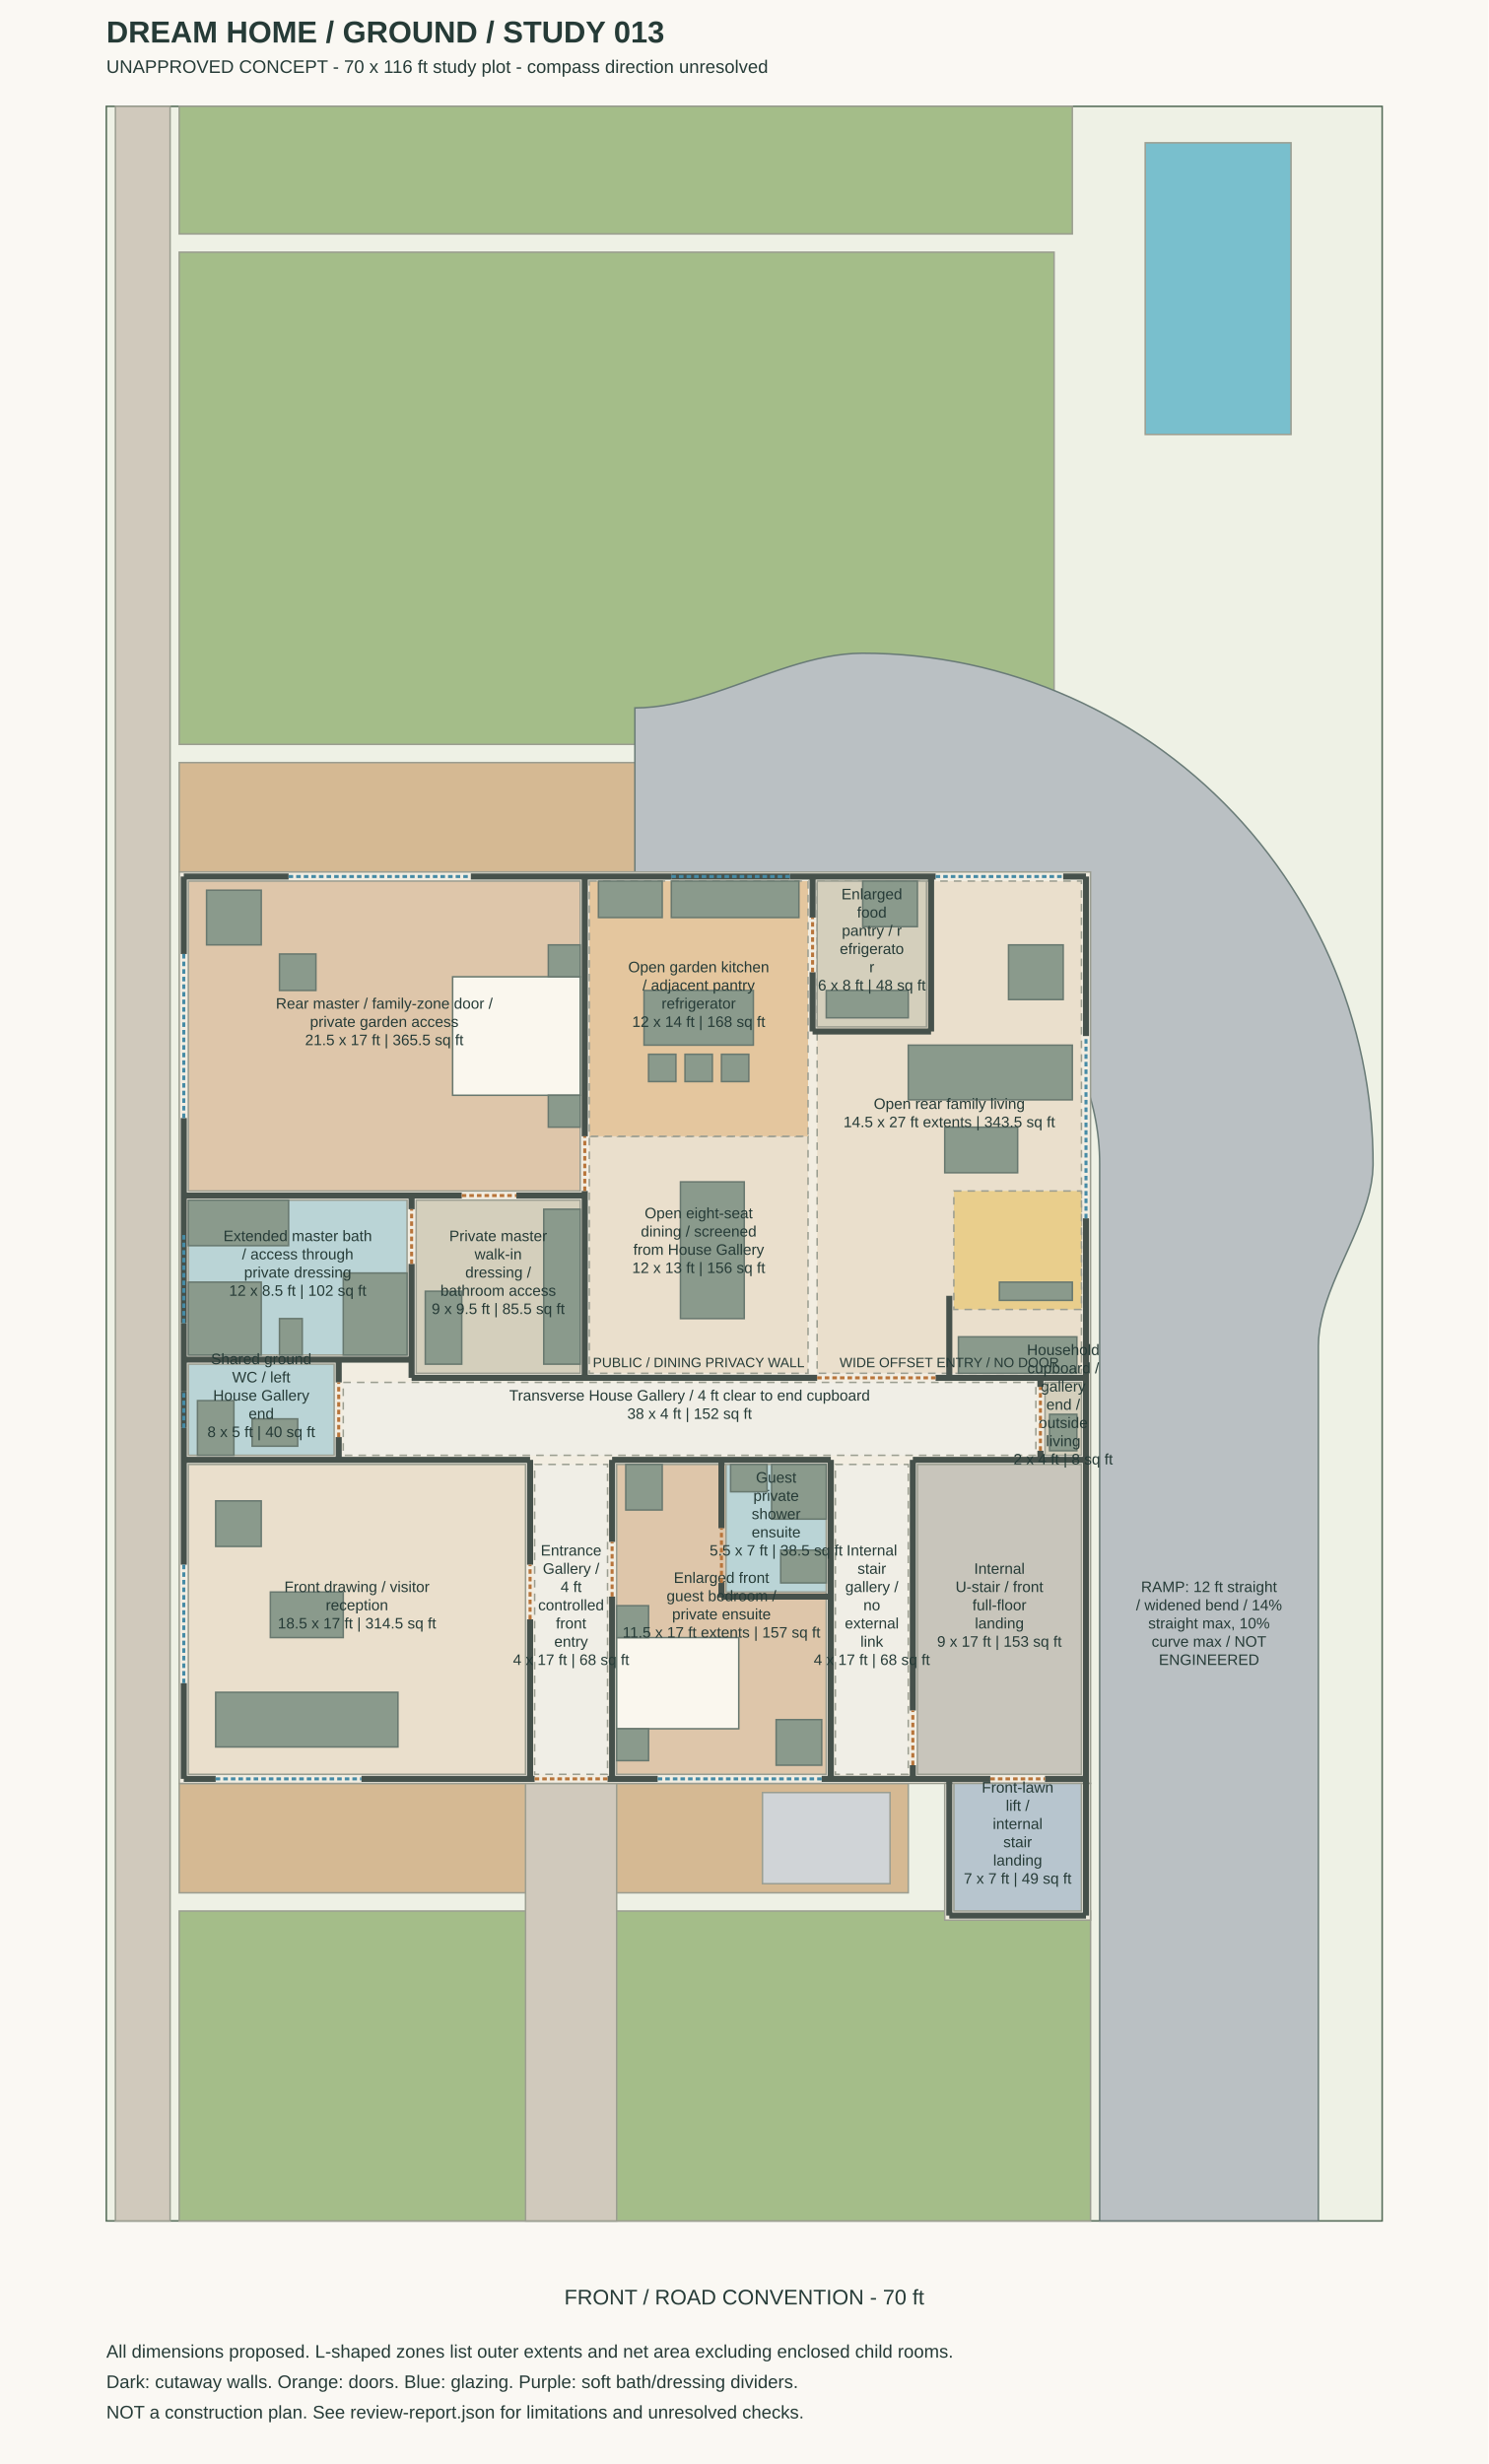
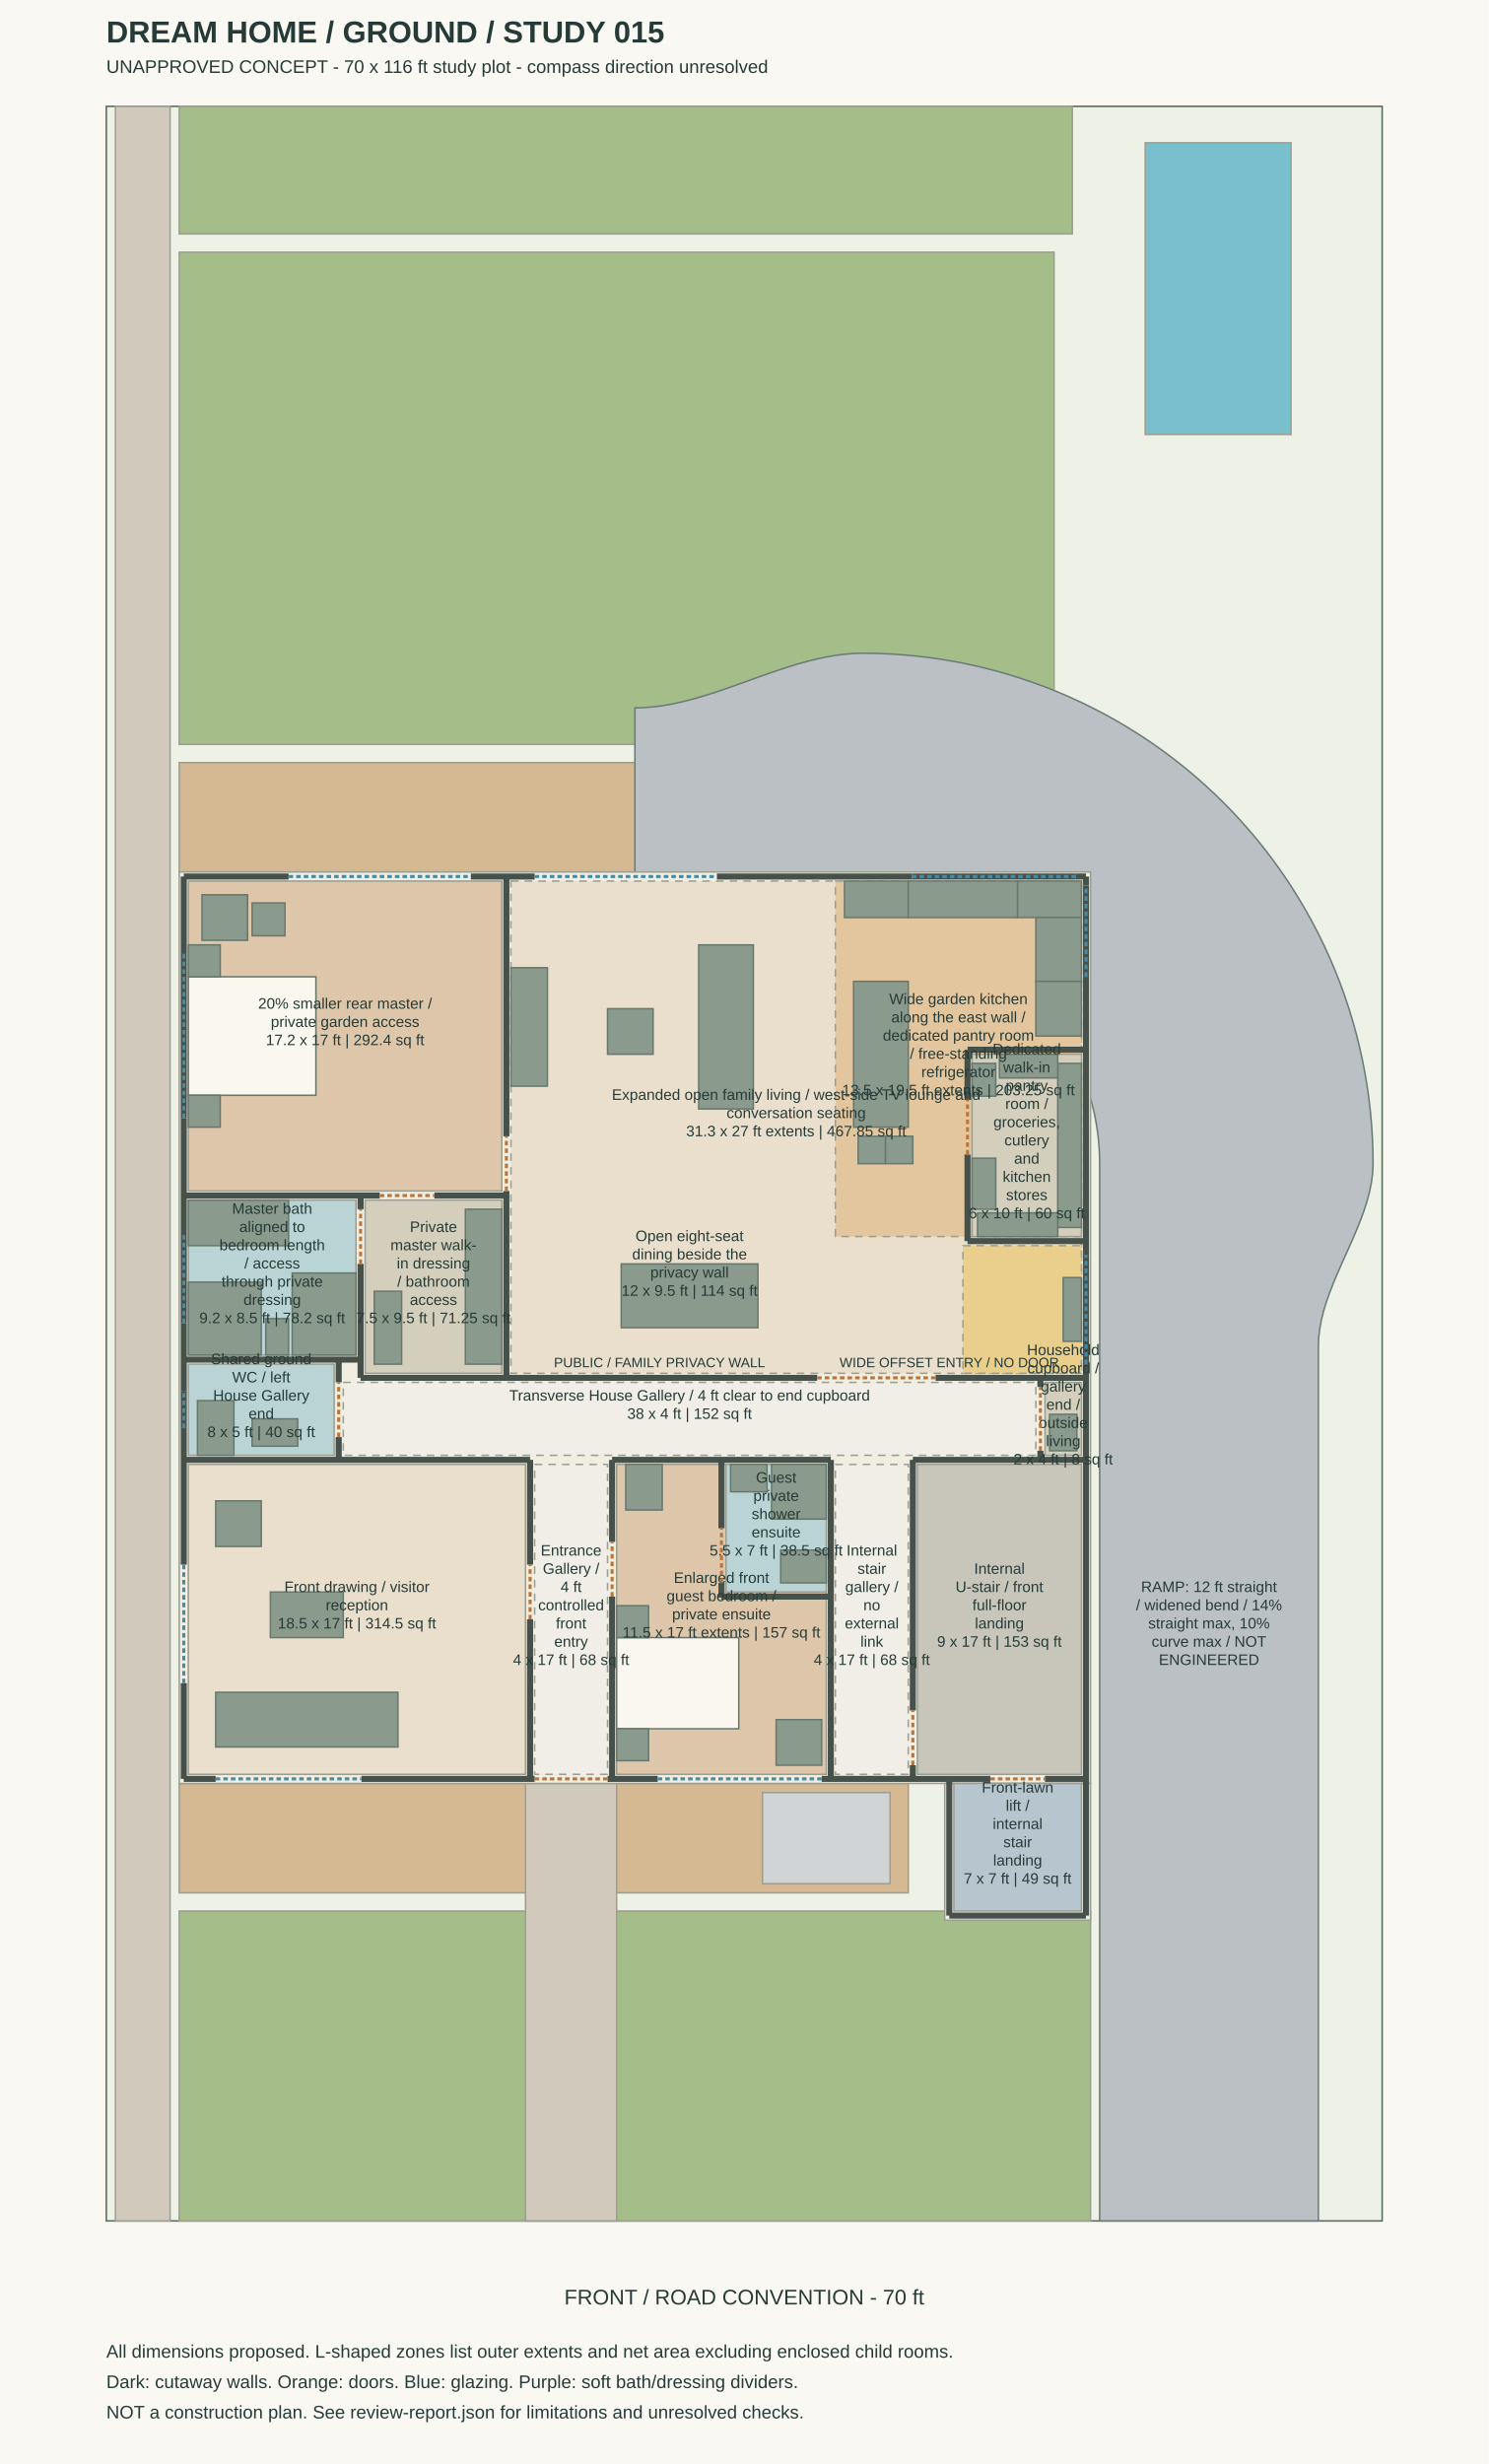
<svg xmlns="http://www.w3.org/2000/svg" width="980" height="1622" viewBox="0 0 980 1622">
  <rect width="100%" height="100%" fill="#faf8f3" />
  <style>text{font-family:Arial,sans-serif;fill:#263b37}</style>
-   <text x="70" y="28" font-size="20" font-weight="bold">DREAM HOME / GROUND / STUDY 013</text>
+   <text x="70" y="28" font-size="20" font-weight="bold">DREAM HOME / GROUND / STUDY 015</text>
  <text x="70" y="48" font-size="12">UNAPPROVED CONCEPT - 70 x 116 ft study plot - compass direction unresolved</text>
  <rect x="70" y="70" width="840" height="1392" fill="#eef1e5" stroke="#536a56" stroke-width="1" />
  <rect x="118" y="1258" width="600" height="204" fill="#a4bd89" stroke="#9b9e91" stroke-width="1" />
  <rect x="118" y="1174" width="480" height="72" fill="#d5b993" stroke="#9b9e91" stroke-width="1" />
  <rect x="118" y="502" width="600" height="72" fill="#d5b993" stroke="#9b9e91" stroke-width="1" />
  <rect x="118" y="166" width="576" height="324" fill="#a4bd89" stroke="#9b9e91" stroke-width="1" />
  <rect x="118" y="70" width="588" height="84" fill="#a4bd89" stroke="#9b9e91" stroke-width="1" />
  <rect x="754" y="94" width="96" height="192" fill="#79bfcd" stroke="#9b9e91" stroke-width="1" />
  <rect x="502" y="1180.0" width="84" height="60" fill="#d0d4d7" stroke="#9b9e91" stroke-width="1" />
  <rect x="76.0" y="70" width="36" height="1392" fill="#d0c9bc" stroke="#9b9e91" stroke-width="1" />
  <rect x="346" y="1174" width="60" height="288" fill="#d0c9bc" stroke="#9b9e91" stroke-width="1" />
  <polygon data-role="curved-driveway" points="724.000,1462.000 724.000,1456.009 724.000,1450.018 724.000,1444.028 724.000,1438.037 724.000,1432.046 724.000,1426.055 724.000,1420.065 724.000,1414.074 724.000,1408.083 724.000,1402.092 724.000,1396.102 724.000,1390.111 724.000,1384.120 724.000,1378.129 724.000,1372.139 724.000,1366.148 724.000,1366.000 724.000,1360.157 724.000,1354.166 724.000,1348.176 724.000,1342.185 724.000,1336.194 724.000,1330.203 724.000,1324.213 724.000,1318.222 724.000,1312.231 724.000,1306.240 724.000,1300.250 724.000,1294.259 724.000,1288.268 724.000,1282.277 724.000,1276.287 724.000,1270.296 724.000,1270.000 724.000,1264.305 724.000,1258.314 724.000,1252.324 724.000,1246.333 724.000,1240.342 724.000,1234.351 724.000,1228.361 724.000,1222.370 724.000,1216.379 724.000,1210.388 724.000,1204.398 724.000,1198.407 724.000,1192.416 724.000,1186.425 724.000,1180.435 724.000,1174.444 724.000,1168.453 724.000,1162.462 724.000,1156.472 724.000,1150.481 724.000,1144.490 724.000,1138.499 724.000,1132.509 724.000,1126.518 724.000,1120.527 724.000,1114.536 724.000,1108.546 724.000,1102.555 724.000,1096.564 724.000,1090.573 724.000,1084.582 724.000,1078.592 724.000,1072.601 724.000,1066.610 724.000,1060.619 724.000,1054.629 724.000,1048.638 724.000,1042.647 724.000,1036.656 724.000,1030.666 724.000,1024.675 724.000,1018.684 724.000,1012.693 724.000,1006.703 724.000,1000.712 724.000,994.721 724.000,988.730 724.000,982.740 724.000,976.749 724.000,970.758 724.000,964.767 724.000,958.777 724.000,952.786 724.000,946.795 724.000,940.804 724.000,934.814 724.000,928.823 724.000,922.832 724.000,916.841 724.000,910.851 724.000,904.860 724.000,898.869 724.000,892.878 724.000,886.888 724.000,886.000 724.000,880.897 724.000,874.906 724.000,868.915 724.000,862.925 724.000,862.000 724.000,856.934 724.000,850.943 724.000,844.952 724.000,838.962 724.000,832.971 724.000,826.980 724.000,820.989 724.000,814.999 724.000,809.008 724.000,803.017 724.000,797.026 724.000,791.036 724.000,785.045 724.000,779.054 724.000,773.063 724.000,767.073 724.000,766.000 723.964,762.635 723.821,758.539 723.572,754.448 723.214,750.364 722.750,746.292 722.179,742.233 721.501,738.191 720.718,734.167 719.829,730.166 718.835,726.190 717.737,722.241 716.536,718.322 715.232,714.436 713.826,710.586 712.320,706.774 710.714,703.002 709.010,699.275 707.208,695.593 705.310,691.960 703.318,688.378 701.232,684.850 699.054,681.378 696.785,677.964 694.428,674.611 691.983,671.321 689.453,668.096 686.839,664.939 684.143,661.852 681.367,658.836 678.512,655.895 675.581,653.030 672.576,650.242 669.499,647.535 666.351,644.909 663.136,642.367 659.855,639.910 657.738,638.395 656.511,637.540 653.105,635.259 649.641,633.069 646.120,630.970 642.546,628.964 638.920,627.053 635.245,625.237 631.524,623.519 627.759,621.900 623.952,620.379 620.107,618.960 616.226,617.641 612.312,616.426 608.367,615.313 604.394,614.305 600.396,613.401 597.745,612.862 596.376,612.602 592.336,611.910 588.279,611.324 584.208,610.844 580.126,610.472 576.036,610.207 571.940,610.050 568.000,610.000 567.769,610.000 561.778,610.000 555.787,610.000 549.797,610.000 543.806,610.000 537.815,610.000 531.824,610.000 525.834,610.000 519.843,610.000 513.852,610.000 507.861,610.000 501.871,610.000 495.880,610.000 489.889,610.000 483.898,610.000 477.908,610.000 471.917,610.000 465.926,610.000 459.935,610.000 453.945,610.000 447.954,610.000 441.963,610.000 435.972,610.000 429.982,610.000 423.991,610.000 418.000,610.000 418.000,466.000 423.991,465.832 429.982,465.348 435.972,464.573 441.963,463.537 447.954,462.267 453.945,460.789 459.935,459.132 465.926,457.323 471.917,455.390 477.908,453.360 483.898,451.261 489.889,449.119 495.880,446.964 501.871,444.821 507.861,442.720 513.852,440.687 519.843,438.749 525.834,436.935 531.824,435.272 537.815,433.787 543.806,432.508 549.797,431.462 555.787,430.677 561.778,430.181 567.769,430.000 568.000,430.000 576.487,430.107 585.309,430.446 594.118,431.017 602.910,431.818 611.678,432.851 620.415,434.114 629.117,435.605 632.067,436.164 637.776,437.325 646.387,439.271 654.943,441.444 663.440,443.840 671.871,446.458 680.230,449.298 688.512,452.356 696.711,455.630 704.820,459.119 712.836,462.819 720.751,466.729 728.561,470.845 736.260,475.165 743.842,479.686 751.304,484.405 758.639,489.318 761.282,491.158 765.842,494.422 772.908,499.713 779.834,505.189 786.613,510.844 793.241,516.676 799.713,522.679 806.026,528.851 812.174,535.186 818.154,541.681 823.961,548.330 829.591,555.130 835.041,562.076 840.306,569.162 845.384,576.384 850.270,583.737 854.961,591.215 859.453,598.815 863.745,606.530 867.833,614.355 871.713,622.284 875.384,630.313 878.843,638.436 882.087,646.646 885.114,654.939 887.923,663.309 890.510,671.749 892.875,680.255 895.016,688.820 896.930,697.438 898.618,706.103 900.078,714.810 901.308,723.552 902.308,732.323 903.077,741.118 903.615,749.930 903.922,758.753 904.000,766.000 903.991,767.073 903.641,773.063 902.815,779.054 901.568,785.045 899.953,791.036 898.025,797.026 895.836,803.017 893.442,809.008 890.895,814.999 888.250,820.989 885.559,826.980 882.877,832.971 880.258,838.962 877.755,844.952 875.422,850.943 873.313,856.934 871.744,862.000 871.482,862.925 869.981,868.915 868.866,874.906 868.190,880.897 868.000,886.000 868.000,886.888 868.000,892.878 868.000,898.869 868.000,904.860 868.000,910.851 868.000,916.841 868.000,922.832 868.000,928.823 868.000,934.814 868.000,940.804 868.000,946.795 868.000,952.786 868.000,958.777 868.000,964.767 868.000,970.758 868.000,976.749 868.000,982.740 868.000,988.730 868.000,994.721 868.000,1000.712 868.000,1006.703 868.000,1012.693 868.000,1018.684 868.000,1024.675 868.000,1030.666 868.000,1036.656 868.000,1042.647 868.000,1048.638 868.000,1054.629 868.000,1060.619 868.000,1066.610 868.000,1072.601 868.000,1078.592 868.000,1084.582 868.000,1090.573 868.000,1096.564 868.000,1102.555 868.000,1108.546 868.000,1114.536 868.000,1120.527 868.000,1126.518 868.000,1132.509 868.000,1138.499 868.000,1144.490 868.000,1150.481 868.000,1156.472 868.000,1162.462 868.000,1168.453 868.000,1174.444 868.000,1180.435 868.000,1186.425 868.000,1192.416 868.000,1198.407 868.000,1204.398 868.000,1210.388 868.000,1216.379 868.000,1222.370 868.000,1228.361 868.000,1234.351 868.000,1240.342 868.000,1246.333 868.000,1252.324 868.000,1258.314 868.000,1264.305 868.000,1270.000 868.000,1270.296 868.000,1276.287 868.000,1282.277 868.000,1288.268 868.000,1294.259 868.000,1300.250 868.000,1306.240 868.000,1312.231 868.000,1318.222 868.000,1324.213 868.000,1330.203 868.000,1336.194 868.000,1342.185 868.000,1348.176 868.000,1354.166 868.000,1360.157 868.000,1366.000 868.000,1366.148 868.000,1372.139 868.000,1378.129 868.000,1384.120 868.000,1390.111 868.000,1396.102 868.000,1402.092 868.000,1408.083 868.000,1414.074 868.000,1420.065 868.000,1426.055 868.000,1432.046 868.000,1438.037 868.000,1444.028 868.000,1450.018 868.000,1456.009 868.000,1462.000" fill="#bac0c3" stroke="#697b77" stroke-width="1" />
  <text x="796.0" y="1048.0" text-anchor="middle" font-size="10">RAMP: 12 ft straight</text>
  <text x="796.0" y="1060.0" text-anchor="middle" font-size="10">/ widened bend / 14%</text>
  <text x="796.0" y="1072.0" text-anchor="middle" font-size="10">straight max, 10%</text>
  <text x="796.0" y="1084.0" text-anchor="middle" font-size="10">curve max / NOT</text>
  <text x="796.0" y="1096.0" text-anchor="middle" font-size="10">ENGINEERED</text>
  <rect x="118" y="574" width="600" height="600" fill="#f2ede1" stroke="#9b9e91" stroke-width="1" />
  <rect x="622" y="1174.0" width="96" height="90.0" fill="#f2ede1" stroke="#9b9e91" stroke-width="1" />
  <rect x="124.0" y="964.0" width="222.0" height="204" fill="#eadfcc" stroke="#9b9e91" stroke-width="1" />
  <rect x="352.0" y="964.0" width="48" height="204" fill="#f0eee6" stroke="#9b9e91" stroke-width="1" stroke-dasharray="5 4" />
  <rect x="406" y="964.0" width="138.0" height="204" fill="#dec6aa" stroke="#9b9e91" stroke-width="1" />
  <rect x="478" y="964.0" width="66.0" height="84" fill="#bad4d6" stroke="#9b9e91" stroke-width="1" />
  <rect x="124.0" y="898" width="96" height="60" fill="#bad4d6" stroke="#9b9e91" stroke-width="1" />
  <rect x="226" y="910" width="456" height="48" fill="#f0eee6" stroke="#9b9e91" stroke-width="1" stroke-dasharray="5 4" />
  <rect x="550" y="964.0" width="48" height="204" fill="#f0eee6" stroke="#9b9e91" stroke-width="1" stroke-dasharray="5 4" />
  <rect x="604.0" y="964.0" width="108" height="204" fill="#c8c5bb" stroke="#9b9e91" stroke-width="1" />
  <rect x="628.0" y="1174" width="84" height="84" fill="#b7c5ce" stroke="#9b9e91" stroke-width="1" />
-   <rect x="388.0" y="748.0" width="144" height="156" fill="#eadfcc" stroke="#9b9e91" stroke-width="1" stroke-dasharray="5 4" />
+   <rect x="382" y="784.0" width="144" height="114.0" fill="#eadfcc" stroke="#9b9e91" stroke-width="1" stroke-dasharray="5 4" />
  <rect x="688.0" y="910" width="24" height="48" fill="#d4cfbc" stroke="#9b9e91" stroke-width="1" />
-   <rect x="538" y="580.0" width="174.0" height="324" fill="#eadfcc" stroke="#9b9e91" stroke-width="1" stroke-dasharray="5 4" />
-   <rect x="628.0" y="784.0" width="84" height="78.0" fill="#e9ce8c" stroke="#9b9e91" stroke-width="1" stroke-dasharray="5 4" />
-   <rect x="124.0" y="580.0" width="258.0" height="204" fill="#dec6aa" stroke="#9b9e91" stroke-width="1" />
-   <rect x="274" y="790.0" width="108" height="114.0" fill="#d4cfbc" stroke="#9b9e91" stroke-width="1" />
-   <rect x="124.0" y="790.0" width="144" height="102.0" fill="#bad4d6" stroke="#9b9e91" stroke-width="1" />
-   <rect x="388.0" y="580.0" width="144" height="168" fill="#e4c69e" stroke="#9b9e91" stroke-width="1" stroke-dasharray="5 4" />
-   <rect x="538" y="580.0" width="72" height="96" fill="#d4cfbc" stroke="#9b9e91" stroke-width="1" />
+   <rect x="336.4" y="580.0" width="375.6" height="324" fill="#eadfcc" stroke="#9b9e91" stroke-width="1" stroke-dasharray="5 4" />
+   <rect x="634" y="820.0" width="78.0" height="84" fill="#e9ce8c" stroke="#9b9e91" stroke-width="1" stroke-dasharray="5 4" />
+   <rect x="124.0" y="580.0" width="206.4" height="204" fill="#dec6aa" stroke="#9b9e91" stroke-width="1" />
+   <rect x="240.4" y="790.0" width="90.0" height="114.0" fill="#d4cfbc" stroke="#9b9e91" stroke-width="1" />
+   <rect x="124.0" y="790.0" width="110.4" height="102.0" fill="#bad4d6" stroke="#9b9e91" stroke-width="1" />
+   <rect x="550" y="580.0" width="162.0" height="234.0" fill="#e4c69e" stroke="#9b9e91" stroke-width="1" stroke-dasharray="5 4" />
+   <rect x="640.0" y="694" width="72" height="120" fill="#d4cfbc" stroke="#9b9e91" stroke-width="1" />
  <rect x="142" y="1114" width="120" height="36" fill="#8a9a8c" stroke="#68786f" stroke-width="1" />
  <rect x="178" y="1048.0" width="48" height="30.0" fill="#8a9a8c" stroke="#68786f" stroke-width="1" />
  <rect x="142" y="988.0" width="30.0" height="30.0" fill="#8a9a8c" stroke="#68786f" stroke-width="1" />
  <rect x="406" y="1078" width="80.4" height="60" fill="#faf7ee" stroke="#68786f" stroke-width="1" />
  <rect x="406" y="1138.0" width="21.0" height="21.0" fill="#8a9a8c" stroke="#68786f" stroke-width="1" />
  <rect x="406" y="1057.0" width="21.0" height="21.0" fill="#8a9a8c" stroke="#68786f" stroke-width="1" />
  <rect x="412.0" y="964.0" width="24" height="30.0" fill="#8a9a8c" stroke="#68786f" stroke-width="1" />
  <rect x="511.0" y="1132.0" width="30.0" height="30.0" fill="#8a9a8c" stroke="#68786f" stroke-width="1" />
  <rect x="514" y="1020.4" width="30.0" height="21.6" fill="#8a9a8c" stroke="#68786f" stroke-width="1" />
  <rect x="481.0" y="964.0" width="24" height="18.0" fill="#8a9a8c" stroke="#68786f" stroke-width="1" />
  <rect x="508.0" y="964.0" width="36" height="36" fill="#8a9a8c" stroke="#68786f" stroke-width="1" />
  <rect x="691.0" y="931.0" width="18.0" height="24" fill="#8a9a8c" stroke="#68786f" stroke-width="1" />
-   <rect x="298" y="643.0" width="84" height="78.0" fill="#faf7ee" stroke="#68786f" stroke-width="1" />
-   <rect x="361.0" y="721.0" width="21.0" height="21.0" fill="#8a9a8c" stroke="#68786f" stroke-width="1" />
-   <rect x="361.0" y="622.0" width="21.0" height="21.0" fill="#8a9a8c" stroke="#68786f" stroke-width="1" />
-   <rect x="136.0" y="586" width="36" height="36" fill="#8a9a8c" stroke="#68786f" stroke-width="1" />
-   <rect x="184.0" y="628.0" width="24" height="24" fill="#8a9a8c" stroke="#68786f" stroke-width="1" />
-   <rect x="280.0" y="850" width="24" height="48" fill="#8a9a8c" stroke="#68786f" stroke-width="1" />
-   <rect x="358" y="796.0" width="24" height="102.0" fill="#8a9a8c" stroke="#68786f" stroke-width="1" />
-   <rect x="226" y="838.0" width="42.0" height="54.0" fill="#8a9a8c" stroke="#68786f" stroke-width="1" />
-   <rect x="184.0" y="868.0" width="15.0" height="24" fill="#8a9a8c" stroke="#68786f" stroke-width="1" />
+   <rect x="124.0" y="643.0" width="84" height="78.0" fill="#faf7ee" stroke="#68786f" stroke-width="1" />
+   <rect x="124.0" y="721.0" width="21.0" height="21.0" fill="#8a9a8c" stroke="#68786f" stroke-width="1" />
+   <rect x="124.0" y="622.0" width="21.0" height="21.0" fill="#8a9a8c" stroke="#68786f" stroke-width="1" />
+   <rect x="133.0" y="589.0" width="30.0" height="30.0" fill="#8a9a8c" stroke="#68786f" stroke-width="1" />
+   <rect x="166" y="594.4" width="21.6" height="21.6" fill="#8a9a8c" stroke="#68786f" stroke-width="1" />
+   <rect x="246.4" y="850" width="18.0" height="48" fill="#8a9a8c" stroke="#68786f" stroke-width="1" />
+   <rect x="306.4" y="796.0" width="24" height="102.0" fill="#8a9a8c" stroke="#68786f" stroke-width="1" />
+   <rect x="192.4" y="838.0" width="42.0" height="54.0" fill="#8a9a8c" stroke="#68786f" stroke-width="1" />
+   <rect x="175.0" y="868.0" width="15.0" height="24" fill="#8a9a8c" stroke="#68786f" stroke-width="1" />
  <rect x="124.0" y="790.0" width="66.0" height="30.0" fill="#8a9a8c" stroke="#68786f" stroke-width="1" />
  <rect x="124.0" y="844.0" width="48" height="48" fill="#8a9a8c" stroke="#68786f" stroke-width="1" />
-   <rect x="394" y="580.0" width="42.0" height="24" fill="#8a9a8c" stroke="#68786f" stroke-width="1" />
-   <rect x="442" y="580.0" width="84" height="24" fill="#8a9a8c" stroke="#68786f" stroke-width="1" />
-   <rect x="568.0" y="580.0" width="36" height="30.0" fill="#8a9a8c" stroke="#68786f" stroke-width="1" />
-   <rect x="424.0" y="652.0" width="72" height="36" fill="#8a9a8c" stroke="#68786f" stroke-width="1" />
-   <rect x="427.0" y="694.0" width="18.0" height="18.0" fill="#8a9a8c" stroke="#68786f" stroke-width="1" />
-   <rect x="451.0" y="694.0" width="18.0" height="18.0" fill="#8a9a8c" stroke="#68786f" stroke-width="1" />
-   <rect x="475.0" y="694.0" width="18.0" height="18.0" fill="#8a9a8c" stroke="#68786f" stroke-width="1" />
-   <rect x="544.0" y="652.0" width="54.0" height="18.0" fill="#8a9a8c" stroke="#68786f" stroke-width="1" />
+   <rect x="556.0" y="580.0" width="42.0" height="24" fill="#8a9a8c" stroke="#68786f" stroke-width="1" />
+   <rect x="598" y="580.0" width="72" height="24" fill="#8a9a8c" stroke="#68786f" stroke-width="1" />
+   <rect x="670" y="580.0" width="42.0" height="24" fill="#8a9a8c" stroke="#68786f" stroke-width="1" />
+   <rect x="682" y="604.0" width="30.0" height="42.0" fill="#8a9a8c" stroke="#68786f" stroke-width="1" />
+   <rect x="682" y="646" width="30.0" height="36" fill="#8a9a8c" stroke="#68786f" stroke-width="1" />
+   <rect x="562" y="646" width="36" height="96" fill="#8a9a8c" stroke="#68786f" stroke-width="1" />
+   <rect x="565.0" y="748.0" width="18.0" height="18.0" fill="#8a9a8c" stroke="#68786f" stroke-width="1" />
+   <rect x="583.0" y="748.0" width="18.0" height="18.0" fill="#8a9a8c" stroke="#68786f" stroke-width="1" />
+   <rect x="696.4" y="700.0" width="15.6" height="108" fill="#8a9a8c" stroke="#68786f" stroke-width="1" />
+   <rect x="643.6" y="798.4" width="52.8" height="15.6" fill="#8a9a8c" stroke="#68786f" stroke-width="1" />
+   <rect x="658" y="694.0" width="38.4" height="15.6" fill="#8a9a8c" stroke="#68786f" stroke-width="1" />
+   <rect x="640.0" y="762.4" width="15.6" height="33.6" fill="#8a9a8c" stroke="#68786f" stroke-width="1" />
+   <rect x="640.0" y="700.0" width="15.6" height="21.6" fill="#8a9a8c" stroke="#68786f" stroke-width="1" />
  <rect x="130" y="922" width="24" height="36" fill="#8a9a8c" stroke="#68786f" stroke-width="1" />
  <rect x="166" y="934.0" width="30.0" height="18.0" fill="#8a9a8c" stroke="#68786f" stroke-width="1" />
-   <rect x="448.0" y="778.0" width="42.0" height="90.0" fill="#8a9a8c" stroke="#68786f" stroke-width="1" />
-   <rect x="598" y="688.0" width="108" height="36" fill="#8a9a8c" stroke="#68786f" stroke-width="1" />
-   <rect x="631.0" y="880.0" width="78.0" height="24" fill="#8a9a8c" stroke="#68786f" stroke-width="1" />
-   <rect x="622" y="742.0" width="48" height="30.0" fill="#8a9a8c" stroke="#68786f" stroke-width="1" />
-   <rect x="664.0" y="622" width="36" height="36" fill="#8a9a8c" stroke="#68786f" stroke-width="1" />
-   <rect x="658" y="844.0" width="48" height="12" fill="#8a9a8c" stroke="#68786f" stroke-width="1" />
+   <rect x="409.0" y="832.0" width="90.0" height="42.0" fill="#8a9a8c" stroke="#68786f" stroke-width="1" />
+   <rect x="460.0" y="622" width="36" height="108" fill="#8a9a8c" stroke="#68786f" stroke-width="1" />
+   <rect x="336.4" y="637.0" width="24" height="78.0" fill="#8a9a8c" stroke="#68786f" stroke-width="1" />
+   <rect x="400.0" y="664.0" width="30.0" height="30.0" fill="#8a9a8c" stroke="#68786f" stroke-width="1" />
+   <rect x="700.0" y="841.0" width="12" height="42.0" fill="#8a9a8c" stroke="#68786f" stroke-width="1" />
  <line x1="625.0" y1="1261.0" x2="715.0" y2="1261.0" stroke="#46514b" stroke-width="4" />
  <line x1="121.0" y1="1171.0" x2="142" y2="1171.0" stroke="#46514b" stroke-width="4" />
  <line x1="238" y1="1171.0" x2="352.0" y2="1171.0" stroke="#46514b" stroke-width="4" />
  <line x1="400.0" y1="1171.0" x2="433.0" y2="1171.0" stroke="#46514b" stroke-width="4" />
  <line x1="541.0" y1="1171.0" x2="652.0" y2="1171.0" stroke="#46514b" stroke-width="4" />
  <line x1="688.0" y1="1171.0" x2="715.0" y2="1171.0" stroke="#46514b" stroke-width="4" />
  <line x1="475.0" y1="1051.0" x2="547.0" y2="1051.0" stroke="#46514b" stroke-width="4" />
  <line x1="121.0" y1="961.0" x2="349.0" y2="961.0" stroke="#46514b" stroke-width="4" />
  <line x1="403.0" y1="961.0" x2="547.0" y2="961.0" stroke="#46514b" stroke-width="4" />
  <line x1="601.0" y1="961.0" x2="715.0" y2="961.0" stroke="#46514b" stroke-width="4" />
-   <line x1="271.0" y1="907.0" x2="538" y2="907.0" stroke="#46514b" stroke-width="4" />
+   <line x1="237.4" y1="907.0" x2="538" y2="907.0" stroke="#46514b" stroke-width="4" />
  <line x1="616.0" y1="907.0" x2="715.0" y2="907.0" stroke="#46514b" stroke-width="4" />
-   <line x1="121.0" y1="895.0" x2="271.0" y2="895.0" stroke="#46514b" stroke-width="4" />
-   <line x1="121.0" y1="787.0" x2="304.0" y2="787.0" stroke="#46514b" stroke-width="4" />
-   <line x1="340.0" y1="787.0" x2="385.0" y2="787.0" stroke="#46514b" stroke-width="4" />
-   <line x1="535.0" y1="679.0" x2="613.0" y2="679.0" stroke="#46514b" stroke-width="4" />
+   <line x1="121.0" y1="895.0" x2="237.4" y2="895.0" stroke="#46514b" stroke-width="4" />
+   <line x1="637.0" y1="817.0" x2="715.0" y2="817.0" stroke="#46514b" stroke-width="4" />
+   <line x1="121.0" y1="787.0" x2="250" y2="787.0" stroke="#46514b" stroke-width="4" />
+   <line x1="286" y1="787.0" x2="333.4" y2="787.0" stroke="#46514b" stroke-width="4" />
+   <line x1="637.0" y1="691.0" x2="715.0" y2="691.0" stroke="#46514b" stroke-width="4" />
  <line x1="121.0" y1="577.0" x2="190" y2="577.0" stroke="#46514b" stroke-width="4" />
-   <line x1="310" y1="577.0" x2="442" y2="577.0" stroke="#46514b" stroke-width="4" />
-   <line x1="442" y1="577.0" x2="520.0" y2="577.0" stroke="#46514b" stroke-width="4" />
-   <line x1="520.0" y1="577.0" x2="616.0" y2="577.0" stroke="#46514b" stroke-width="4" />
-   <line x1="700.0" y1="577.0" x2="715.0" y2="577.0" stroke="#46514b" stroke-width="4" />
+   <line x1="310" y1="577.0" x2="352.0" y2="577.0" stroke="#46514b" stroke-width="4" />
+   <line x1="472.0" y1="577.0" x2="600.4" y2="577.0" stroke="#46514b" stroke-width="4" />
+   <line x1="600.4" y1="577.0" x2="708.4" y2="577.0" stroke="#46514b" stroke-width="4" />
+   <line x1="708.4" y1="577.0" x2="715.0" y2="577.0" stroke="#46514b" stroke-width="4" />
  <line x1="121.0" y1="1171.0" x2="121.0" y2="1108.0" stroke="#46514b" stroke-width="4" />
  <line x1="121.0" y1="1030.0" x2="121.0" y2="940.0" stroke="#46514b" stroke-width="4" />
  <line x1="121.0" y1="940.0" x2="121.0" y2="916.0" stroke="#46514b" stroke-width="4" />
  <line x1="121.0" y1="916.0" x2="121.0" y2="871.0" stroke="#46514b" stroke-width="4" />
  <line x1="121.0" y1="871.0" x2="121.0" y2="811.0" stroke="#46514b" stroke-width="4" />
  <line x1="121.0" y1="811.0" x2="121.0" y2="736.0" stroke="#46514b" stroke-width="4" />
+   <line x1="121.0" y1="736.0" x2="121.0" y2="628.0" stroke="#46514b" stroke-width="4" />
  <line x1="121.0" y1="628.0" x2="121.0" y2="577.0" stroke="#46514b" stroke-width="4" />
  <line x1="223.0" y1="961.0" x2="223.0" y2="946" stroke="#46514b" stroke-width="4" />
  <line x1="223.0" y1="910" x2="223.0" y2="895.0" stroke="#46514b" stroke-width="4" />
-   <line x1="271.0" y1="907.0" x2="271.0" y2="832.0" stroke="#46514b" stroke-width="4" />
-   <line x1="271.0" y1="796.0" x2="271.0" y2="787.0" stroke="#46514b" stroke-width="4" />
+   <line x1="237.4" y1="907.0" x2="237.4" y2="832.0" stroke="#46514b" stroke-width="4" />
+   <line x1="237.4" y1="796.0" x2="237.4" y2="787.0" stroke="#46514b" stroke-width="4" />
+   <line x1="333.4" y1="907.0" x2="333.4" y2="784.0" stroke="#46514b" stroke-width="4" />
+   <line x1="333.4" y1="748.0" x2="333.4" y2="577.0" stroke="#46514b" stroke-width="4" />
  <line x1="349.0" y1="1171.0" x2="349.0" y2="1066" stroke="#46514b" stroke-width="4" />
  <line x1="349.0" y1="1030" x2="349.0" y2="961.0" stroke="#46514b" stroke-width="4" />
-   <line x1="385.0" y1="907.0" x2="385.0" y2="784.0" stroke="#46514b" stroke-width="4" />
-   <line x1="385.0" y1="748.0" x2="385.0" y2="577.0" stroke="#46514b" stroke-width="4" />
  <line x1="403.0" y1="1171.0" x2="403.0" y2="1051.0" stroke="#46514b" stroke-width="4" />
  <line x1="403.0" y1="1015.0" x2="403.0" y2="961.0" stroke="#46514b" stroke-width="4" />
  <line x1="475.0" y1="1051.0" x2="475.0" y2="1042" stroke="#46514b" stroke-width="4" />
  <line x1="475.0" y1="1006" x2="475.0" y2="961.0" stroke="#46514b" stroke-width="4" />
-   <line x1="535.0" y1="679.0" x2="535.0" y2="640.0" stroke="#46514b" stroke-width="4" />
-   <line x1="535.0" y1="604.0" x2="535.0" y2="577.0" stroke="#46514b" stroke-width="4" />
  <line x1="547.0" y1="1171.0" x2="547.0" y2="961.0" stroke="#46514b" stroke-width="4" />
  <line x1="601.0" y1="1171.0" x2="601.0" y2="1162" stroke="#46514b" stroke-width="4" />
  <line x1="601.0" y1="1126" x2="601.0" y2="961.0" stroke="#46514b" stroke-width="4" />
-   <line x1="613.0" y1="679.0" x2="613.0" y2="577.0" stroke="#46514b" stroke-width="4" />
  <line x1="625.0" y1="1261.0" x2="625.0" y2="1171.0" stroke="#46514b" stroke-width="4" />
-   <line x1="625.0" y1="907.0" x2="625.0" y2="853.0" stroke="#46514b" stroke-width="4" />
+   <line x1="637.0" y1="817.0" x2="637.0" y2="760.0" stroke="#46514b" stroke-width="4" />
+   <line x1="637.0" y1="724.0" x2="637.0" y2="691.0" stroke="#46514b" stroke-width="4" />
  <line x1="685.0" y1="961.0" x2="685.0" y2="955.0" stroke="#46514b" stroke-width="4" />
  <line x1="685.0" y1="913.0" x2="685.0" y2="907.0" stroke="#46514b" stroke-width="4" />
-   <line x1="715.0" y1="1261.0" x2="715.0" y2="802" stroke="#46514b" stroke-width="4" />
-   <line x1="715.0" y1="682" x2="715.0" y2="577.0" stroke="#46514b" stroke-width="4" />
+   <line x1="715.0" y1="1261.0" x2="715.0" y2="898" stroke="#46514b" stroke-width="4" />
+   <line x1="715.0" y1="898" x2="715.0" y2="826" stroke="#46514b" stroke-width="4" />
+   <line x1="715.0" y1="826" x2="715.0" y2="643.0" stroke="#46514b" stroke-width="4" />
+   <line x1="715.0" y1="643.0" x2="715.0" y2="583.0" stroke="#46514b" stroke-width="4" />
+   <line x1="715.0" y1="583.0" x2="715.0" y2="577.0" stroke="#46514b" stroke-width="4" />
  <text x="235.0" y="1048.0" text-anchor="middle" font-size="10">Front drawing / visitor</text>
  <text x="235.0" y="1060.0" text-anchor="middle" font-size="10">reception</text>
  <text x="235.0" y="1072.0" text-anchor="middle" font-size="10">18.5 x 17 ft | 314.5 sq ft</text>
  <text x="376.0" y="1024.0" text-anchor="middle" font-size="10">Entrance</text>
  <text x="376.0" y="1036.0" text-anchor="middle" font-size="10">Gallery /</text>
  <text x="376.0" y="1048.0" text-anchor="middle" font-size="10">4 ft</text>
  <text x="376.0" y="1060.0" text-anchor="middle" font-size="10">controlled</text>
  <text x="376.0" y="1072.0" text-anchor="middle" font-size="10">front</text>
  <text x="376.0" y="1084.0" text-anchor="middle" font-size="10">entry</text>
  <text x="376.0" y="1096.0" text-anchor="middle" font-size="10">4 x 17 ft | 68 sq ft</text>
  <text x="475.0" y="1042.0" text-anchor="middle" font-size="10">Enlarged front</text>
  <text x="475.0" y="1054.0" text-anchor="middle" font-size="10">guest bedroom /</text>
  <text x="475.0" y="1066.0" text-anchor="middle" font-size="10">private ensuite</text>
  <text x="475.0" y="1078.0" text-anchor="middle" font-size="10">11.5 x 17 ft extents | 157 sq ft</text>
  <text x="511.0" y="976.0" text-anchor="middle" font-size="10">Guest</text>
  <text x="511.0" y="988.0" text-anchor="middle" font-size="10">private</text>
  <text x="511.0" y="1000.0" text-anchor="middle" font-size="10">shower</text>
  <text x="511.0" y="1012.0" text-anchor="middle" font-size="10">ensuite</text>
  <text x="511.0" y="1024.0" text-anchor="middle" font-size="10">5.5 x 7 ft | 38.5 sq ft</text>
  <text x="172.0" y="898.0" text-anchor="middle" font-size="10">Shared ground</text>
  <text x="172.0" y="910.0" text-anchor="middle" font-size="10">WC / left</text>
  <text x="172.0" y="922.0" text-anchor="middle" font-size="10">House Gallery</text>
  <text x="172.0" y="934.0" text-anchor="middle" font-size="10">end</text>
  <text x="172.0" y="946.0" text-anchor="middle" font-size="10">8 x 5 ft | 40 sq ft</text>
  <text x="454.0" y="922.0" text-anchor="middle" font-size="10">Transverse House Gallery / 4 ft clear to end cupboard</text>
  <text x="454.0" y="934.0" text-anchor="middle" font-size="10">38 x 4 ft | 152 sq ft</text>
  <text x="574.0" y="1024.0" text-anchor="middle" font-size="10">Internal</text>
  <text x="574.0" y="1036.0" text-anchor="middle" font-size="10">stair</text>
  <text x="574.0" y="1048.0" text-anchor="middle" font-size="10">gallery /</text>
  <text x="574.0" y="1060.0" text-anchor="middle" font-size="10">no</text>
  <text x="574.0" y="1072.0" text-anchor="middle" font-size="10">external</text>
  <text x="574.0" y="1084.0" text-anchor="middle" font-size="10">link</text>
  <text x="574.0" y="1096.0" text-anchor="middle" font-size="10">4 x 17 ft | 68 sq ft</text>
  <text x="658.0" y="1036.0" text-anchor="middle" font-size="10">Internal</text>
  <text x="658.0" y="1048.0" text-anchor="middle" font-size="10">U-stair / front</text>
  <text x="658.0" y="1060.0" text-anchor="middle" font-size="10">full-floor</text>
  <text x="658.0" y="1072.0" text-anchor="middle" font-size="10">landing</text>
  <text x="658.0" y="1084.0" text-anchor="middle" font-size="10">9 x 17 ft | 153 sq ft</text>
  <text x="670.0" y="1180.0" text-anchor="middle" font-size="10">Front-lawn</text>
  <text x="670.0" y="1192.0" text-anchor="middle" font-size="10">lift /</text>
  <text x="670.0" y="1204.0" text-anchor="middle" font-size="10">internal</text>
  <text x="670.0" y="1216.0" text-anchor="middle" font-size="10">stair</text>
  <text x="670.0" y="1228.0" text-anchor="middle" font-size="10">landing</text>
  <text x="670.0" y="1240.0" text-anchor="middle" font-size="10">7 x 7 ft | 49 sq ft</text>
-   <text x="460.0" y="802.0" text-anchor="middle" font-size="10">Open eight-seat</text>
-   <text x="460.0" y="814.0" text-anchor="middle" font-size="10">dining / screened</text>
-   <text x="460.0" y="826.0" text-anchor="middle" font-size="10">from House Gallery</text>
-   <text x="460.0" y="838.0" text-anchor="middle" font-size="10">12 x 13 ft | 156 sq ft</text>
+   <text x="454.0" y="817.0" text-anchor="middle" font-size="10">Open eight-seat</text>
+   <text x="454.0" y="829.0" text-anchor="middle" font-size="10">dining beside the</text>
+   <text x="454.0" y="841.0" text-anchor="middle" font-size="10">privacy wall</text>
+   <text x="454.0" y="853.0" text-anchor="middle" font-size="10">12 x 9.5 ft | 114 sq ft</text>
  <text x="700.0" y="892.0" text-anchor="middle" font-size="10">Household</text>
  <text x="700.0" y="904.0" text-anchor="middle" font-size="10">cupboard /</text>
  <text x="700.0" y="916.0" text-anchor="middle" font-size="10">gallery</text>
  <text x="700.0" y="928.0" text-anchor="middle" font-size="10">end /</text>
  <text x="700.0" y="940.0" text-anchor="middle" font-size="10">outside</text>
  <text x="700.0" y="952.0" text-anchor="middle" font-size="10">living</text>
  <text x="700.0" y="964.0" text-anchor="middle" font-size="10">2 x 4 ft | 8 sq ft</text>
-   <text x="625.0" y="730.0" text-anchor="middle" font-size="10">Open rear family living</text>
-   <text x="625.0" y="742.0" text-anchor="middle" font-size="10">14.5 x 27 ft extents | 343.5 sq ft</text>
-   <text x="253.0" y="664.0" text-anchor="middle" font-size="10">Rear master / family-zone door /</text>
-   <text x="253.0" y="676.0" text-anchor="middle" font-size="10">private garden access</text>
-   <text x="253.0" y="688.0" text-anchor="middle" font-size="10">21.5 x 17 ft | 365.5 sq ft</text>
-   <text x="328.0" y="817.0" text-anchor="middle" font-size="10">Private master</text>
-   <text x="328.0" y="829.0" text-anchor="middle" font-size="10">walk-in</text>
-   <text x="328.0" y="841.0" text-anchor="middle" font-size="10">dressing /</text>
-   <text x="328.0" y="853.0" text-anchor="middle" font-size="10">bathroom access</text>
-   <text x="328.0" y="865.0" text-anchor="middle" font-size="10">9 x 9.5 ft | 85.5 sq ft</text>
-   <text x="196.0" y="817.0" text-anchor="middle" font-size="10">Extended master bath</text>
-   <text x="196.0" y="829.0" text-anchor="middle" font-size="10">/ access through</text>
-   <text x="196.0" y="841.0" text-anchor="middle" font-size="10">private dressing</text>
-   <text x="196.0" y="853.0" text-anchor="middle" font-size="10">12 x 8.5 ft | 102 sq ft</text>
-   <text x="460.0" y="640.0" text-anchor="middle" font-size="10">Open garden kitchen</text>
-   <text x="460.0" y="652.0" text-anchor="middle" font-size="10">/ adjacent pantry</text>
-   <text x="460.0" y="664.0" text-anchor="middle" font-size="10">refrigerator</text>
-   <text x="460.0" y="676.0" text-anchor="middle" font-size="10">12 x 14 ft | 168 sq ft</text>
-   <text x="574.0" y="592.0" text-anchor="middle" font-size="10">Enlarged</text>
-   <text x="574.0" y="604.0" text-anchor="middle" font-size="10">food</text>
-   <text x="574.0" y="616.0" text-anchor="middle" font-size="10">pantry / r</text>
-   <text x="574.0" y="628.0" text-anchor="middle" font-size="10">efrigerato</text>
-   <text x="574.0" y="640.0" text-anchor="middle" font-size="10">r</text>
-   <text x="574.0" y="652.0" text-anchor="middle" font-size="10">6 x 8 ft | 48 sq ft</text>
-   <text x="460.0" y="900.0" text-anchor="middle" font-size="9">PUBLIC / DINING PRIVACY WALL</text>
+   <text x="524.2" y="724.0" text-anchor="middle" font-size="10">Expanded open family living / west-side TV lounge and</text>
+   <text x="524.2" y="736.0" text-anchor="middle" font-size="10">conversation seating</text>
+   <text x="524.2" y="748.0" text-anchor="middle" font-size="10">31.3 x 27 ft extents | 467.85 sq ft</text>
+   <text x="227.2" y="664.0" text-anchor="middle" font-size="10">20% smaller rear master /</text>
+   <text x="227.2" y="676.0" text-anchor="middle" font-size="10">private garden access</text>
+   <text x="227.2" y="688.0" text-anchor="middle" font-size="10">17.2 x 17 ft | 292.4 sq ft</text>
+   <text x="285.4" y="811.0" text-anchor="middle" font-size="10">Private</text>
+   <text x="285.4" y="823.0" text-anchor="middle" font-size="10">master walk-</text>
+   <text x="285.4" y="835.0" text-anchor="middle" font-size="10">in dressing</text>
+   <text x="285.4" y="847.0" text-anchor="middle" font-size="10">/ bathroom</text>
+   <text x="285.4" y="859.0" text-anchor="middle" font-size="10">access</text>
+   <text x="285.4" y="871.0" text-anchor="middle" font-size="10">7.5 x 9.5 ft | 71.25 sq ft</text>
+   <text x="179.2" y="799.0" text-anchor="middle" font-size="10">Master bath</text>
+   <text x="179.2" y="811.0" text-anchor="middle" font-size="10">aligned to</text>
+   <text x="179.2" y="823.0" text-anchor="middle" font-size="10">bedroom length</text>
+   <text x="179.2" y="835.0" text-anchor="middle" font-size="10">/ access</text>
+   <text x="179.2" y="847.0" text-anchor="middle" font-size="10">through private</text>
+   <text x="179.2" y="859.0" text-anchor="middle" font-size="10">dressing</text>
+   <text x="179.2" y="871.0" text-anchor="middle" font-size="10">9.2 x 8.5 ft | 78.2 sq ft</text>
+   <text x="631.0" y="661.0" text-anchor="middle" font-size="10">Wide garden kitchen</text>
+   <text x="631.0" y="673.0" text-anchor="middle" font-size="10">along the east wall /</text>
+   <text x="631.0" y="685.0" text-anchor="middle" font-size="10">dedicated pantry room</text>
+   <text x="631.0" y="697.0" text-anchor="middle" font-size="10">/ free-standing</text>
+   <text x="631.0" y="709.0" text-anchor="middle" font-size="10">refrigerator</text>
+   <text x="631.0" y="721.0" text-anchor="middle" font-size="10">13.5 x 19.5 ft extents | 203.25 sq ft</text>
+   <text x="676.0" y="694.0" text-anchor="middle" font-size="10">Dedicated</text>
+   <text x="676.0" y="706.0" text-anchor="middle" font-size="10">walk-in</text>
+   <text x="676.0" y="718.0" text-anchor="middle" font-size="10">pantry</text>
+   <text x="676.0" y="730.0" text-anchor="middle" font-size="10">room /</text>
+   <text x="676.0" y="742.0" text-anchor="middle" font-size="10">groceries,</text>
+   <text x="676.0" y="754.0" text-anchor="middle" font-size="10">cutlery</text>
+   <text x="676.0" y="766.0" text-anchor="middle" font-size="10">and</text>
+   <text x="676.0" y="778.0" text-anchor="middle" font-size="10">kitchen</text>
+   <text x="676.0" y="790.0" text-anchor="middle" font-size="10">stores</text>
+   <text x="676.0" y="802.0" text-anchor="middle" font-size="10">6 x 10 ft | 60 sq ft</text>
+   <text x="434.2" y="900.0" text-anchor="middle" font-size="9">PUBLIC / FAMILY PRIVACY WALL</text>
  <text x="625.0" y="900.0" text-anchor="middle" font-size="9">WIDE OFFSET ENTRY / NO DOOR</text>
+   <line x1="538" y1="907.0" x2="616.0" y2="907.0" stroke="#b8753b" stroke-width="2" stroke-dasharray="3 2" />
  <line x1="352.0" y1="1171.0" x2="400.0" y2="1171.0" stroke="#b8753b" stroke-width="2" stroke-dasharray="3 2" />
  <line x1="349.0" y1="1066" x2="349.0" y2="1030" stroke="#b8753b" stroke-width="2" stroke-dasharray="3 2" />
  <line x1="403.0" y1="1051.0" x2="403.0" y2="1015.0" stroke="#b8753b" stroke-width="2" stroke-dasharray="3 2" />
  <line x1="475.0" y1="1042" x2="475.0" y2="1006" stroke="#b8753b" stroke-width="2" stroke-dasharray="3 2" />
  <line x1="223.0" y1="946" x2="223.0" y2="910" stroke="#b8753b" stroke-width="2" stroke-dasharray="3 2" />
  <line x1="685.0" y1="955.0" x2="685.0" y2="913.0" stroke="#b8753b" stroke-width="2" stroke-dasharray="3 2" />
-   <line x1="538" y1="907.0" x2="616.0" y2="907.0" stroke="#b8753b" stroke-width="2" stroke-dasharray="3 2" />
  <line x1="601.0" y1="1162" x2="601.0" y2="1126" stroke="#b8753b" stroke-width="2" stroke-dasharray="3 2" />
  <line x1="652.0" y1="1171.0" x2="688.0" y2="1171.0" stroke="#b8753b" stroke-width="2" stroke-dasharray="3 2" />
-   <line x1="385.0" y1="784.0" x2="385.0" y2="748.0" stroke="#b8753b" stroke-width="2" stroke-dasharray="3 2" />
-   <line x1="304.0" y1="787.0" x2="340.0" y2="787.0" stroke="#b8753b" stroke-width="2" stroke-dasharray="3 2" />
-   <line x1="271.0" y1="832.0" x2="271.0" y2="796.0" stroke="#b8753b" stroke-width="2" stroke-dasharray="3 2" />
-   <line x1="535.0" y1="640.0" x2="535.0" y2="604.0" stroke="#b8753b" stroke-width="2" stroke-dasharray="3 2" />
+   <line x1="333.4" y1="784.0" x2="333.4" y2="748.0" stroke="#b8753b" stroke-width="2" stroke-dasharray="3 2" />
+   <line x1="250" y1="787.0" x2="286" y2="787.0" stroke="#b8753b" stroke-width="2" stroke-dasharray="3 2" />
+   <line x1="237.4" y1="832.0" x2="237.4" y2="796.0" stroke="#b8753b" stroke-width="2" stroke-dasharray="3 2" />
  <line x1="142" y1="1171.0" x2="238" y2="1171.0" stroke="#468ba6" stroke-width="2" stroke-dasharray="3 2" />
  <line x1="121.0" y1="1108.0" x2="121.0" y2="1030.0" stroke="#468ba6" stroke-width="2" stroke-dasharray="3 2" />
  <line x1="433.0" y1="1171.0" x2="541.0" y2="1171.0" stroke="#468ba6" stroke-width="2" stroke-dasharray="3 2" />
  <line x1="121.0" y1="940.0" x2="121.0" y2="916.0" stroke="#468ba6" stroke-width="2" stroke-dasharray="3 2" />
  <line x1="121.0" y1="871.0" x2="121.0" y2="811.0" stroke="#468ba6" stroke-width="2" stroke-dasharray="3 2" />
  <line x1="121.0" y1="736.0" x2="121.0" y2="628.0" stroke="#468ba6" stroke-width="2" stroke-dasharray="3 2" />
  <line x1="190" y1="577.0" x2="310" y2="577.0" stroke="#468ba6" stroke-width="2" stroke-dasharray="3 2" />
-   <line x1="715.0" y1="802" x2="715.0" y2="682" stroke="#468ba6" stroke-width="2" stroke-dasharray="3 2" />
-   <line x1="616.0" y1="577.0" x2="700.0" y2="577.0" stroke="#468ba6" stroke-width="2" stroke-dasharray="3 2" />
-   <line x1="442" y1="577.0" x2="520.0" y2="577.0" stroke="#468ba6" stroke-width="2" stroke-dasharray="3 2" />
+   <line x1="715.0" y1="898" x2="715.0" y2="826" stroke="#468ba6" stroke-width="2" stroke-dasharray="3 2" />
+   <line x1="352.0" y1="577.0" x2="472.0" y2="577.0" stroke="#468ba6" stroke-width="2" stroke-dasharray="3 2" />
+   <line x1="600.4" y1="577.0" x2="708.4" y2="577.0" stroke="#468ba6" stroke-width="2" stroke-dasharray="3 2" />
+   <line x1="715.0" y1="643.0" x2="715.0" y2="583.0" stroke="#468ba6" stroke-width="2" stroke-dasharray="3 2" />
+   <line x1="637.0" y1="760.0" x2="637.0" y2="724.0" stroke="#b8753b" stroke-width="2" stroke-dasharray="3 2" />
  <text x="490.0" y="1517" text-anchor="middle" font-size="14">FRONT / ROAD CONVENTION - 70 ft</text>
  <text x="70" y="1552" font-size="12">All dimensions proposed. L-shaped zones list outer extents and net area excluding enclosed child rooms.</text>
  <text x="70" y="1572" font-size="12">Dark: cutaway walls. Orange: doors. Blue: glazing. Purple: soft bath/dressing dividers.</text>
  <text x="70" y="1592" font-size="12">NOT a construction plan. See review-report.json for limitations and unresolved checks.</text>
</svg>
